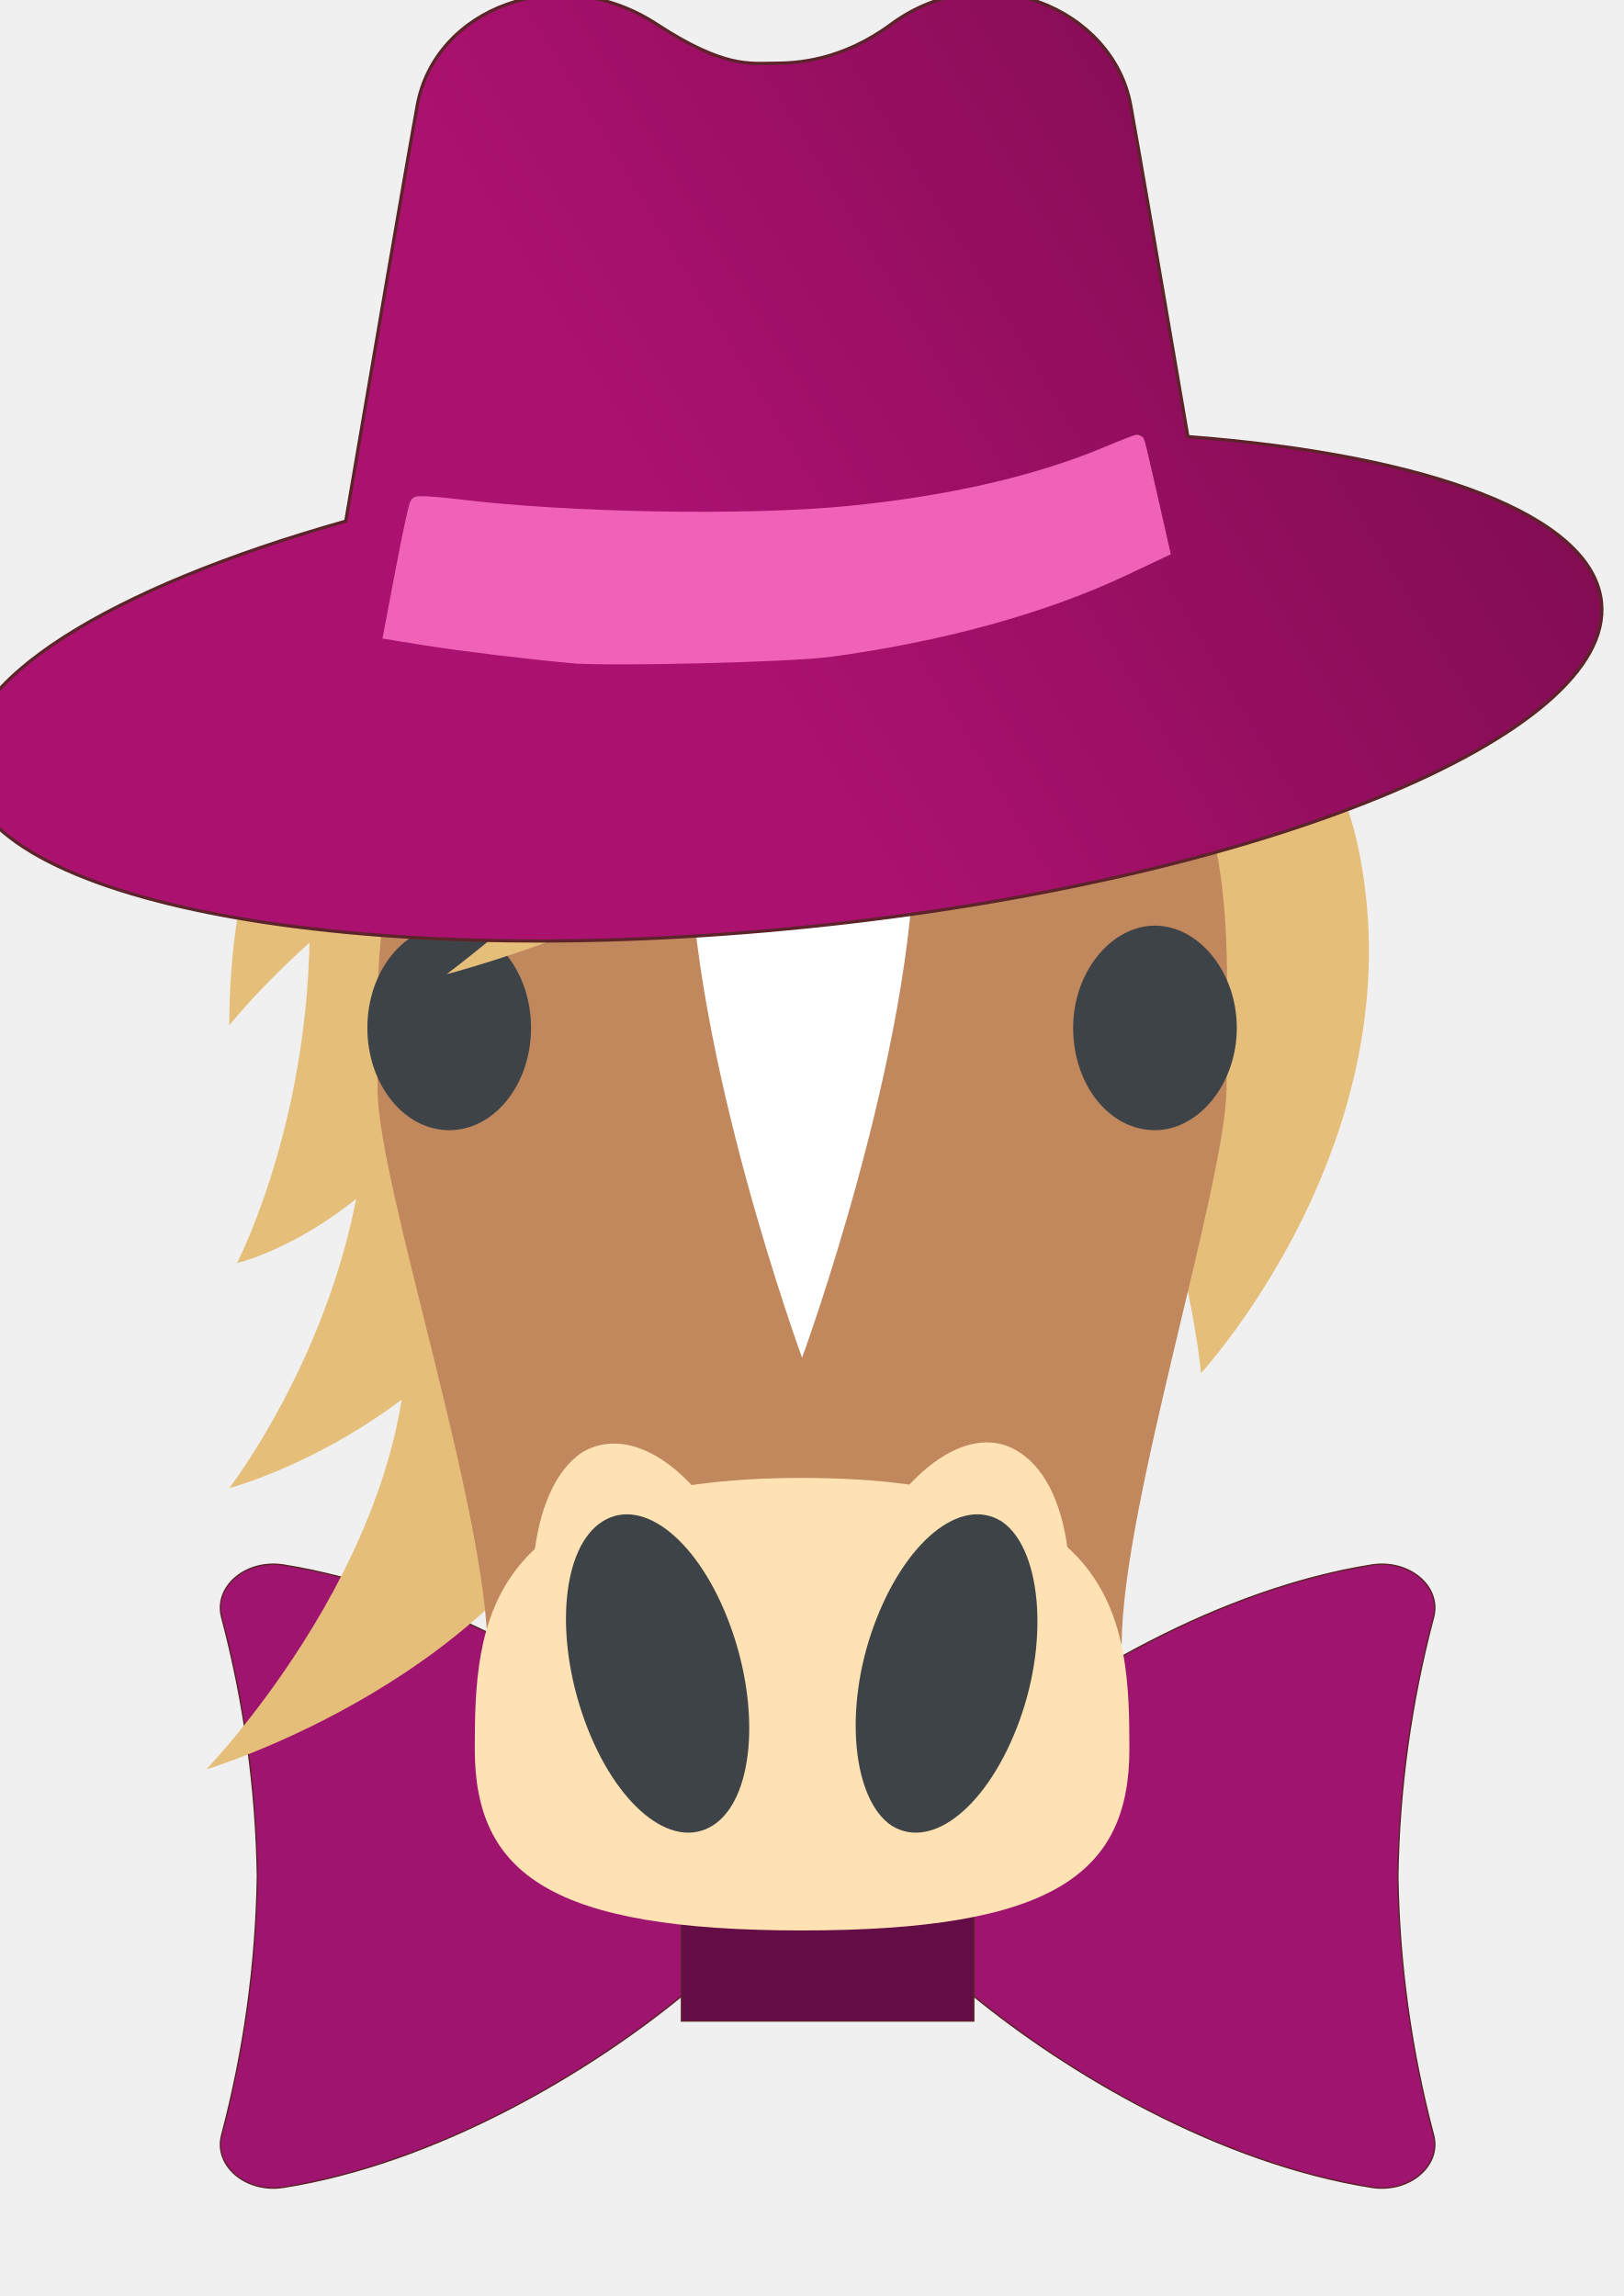
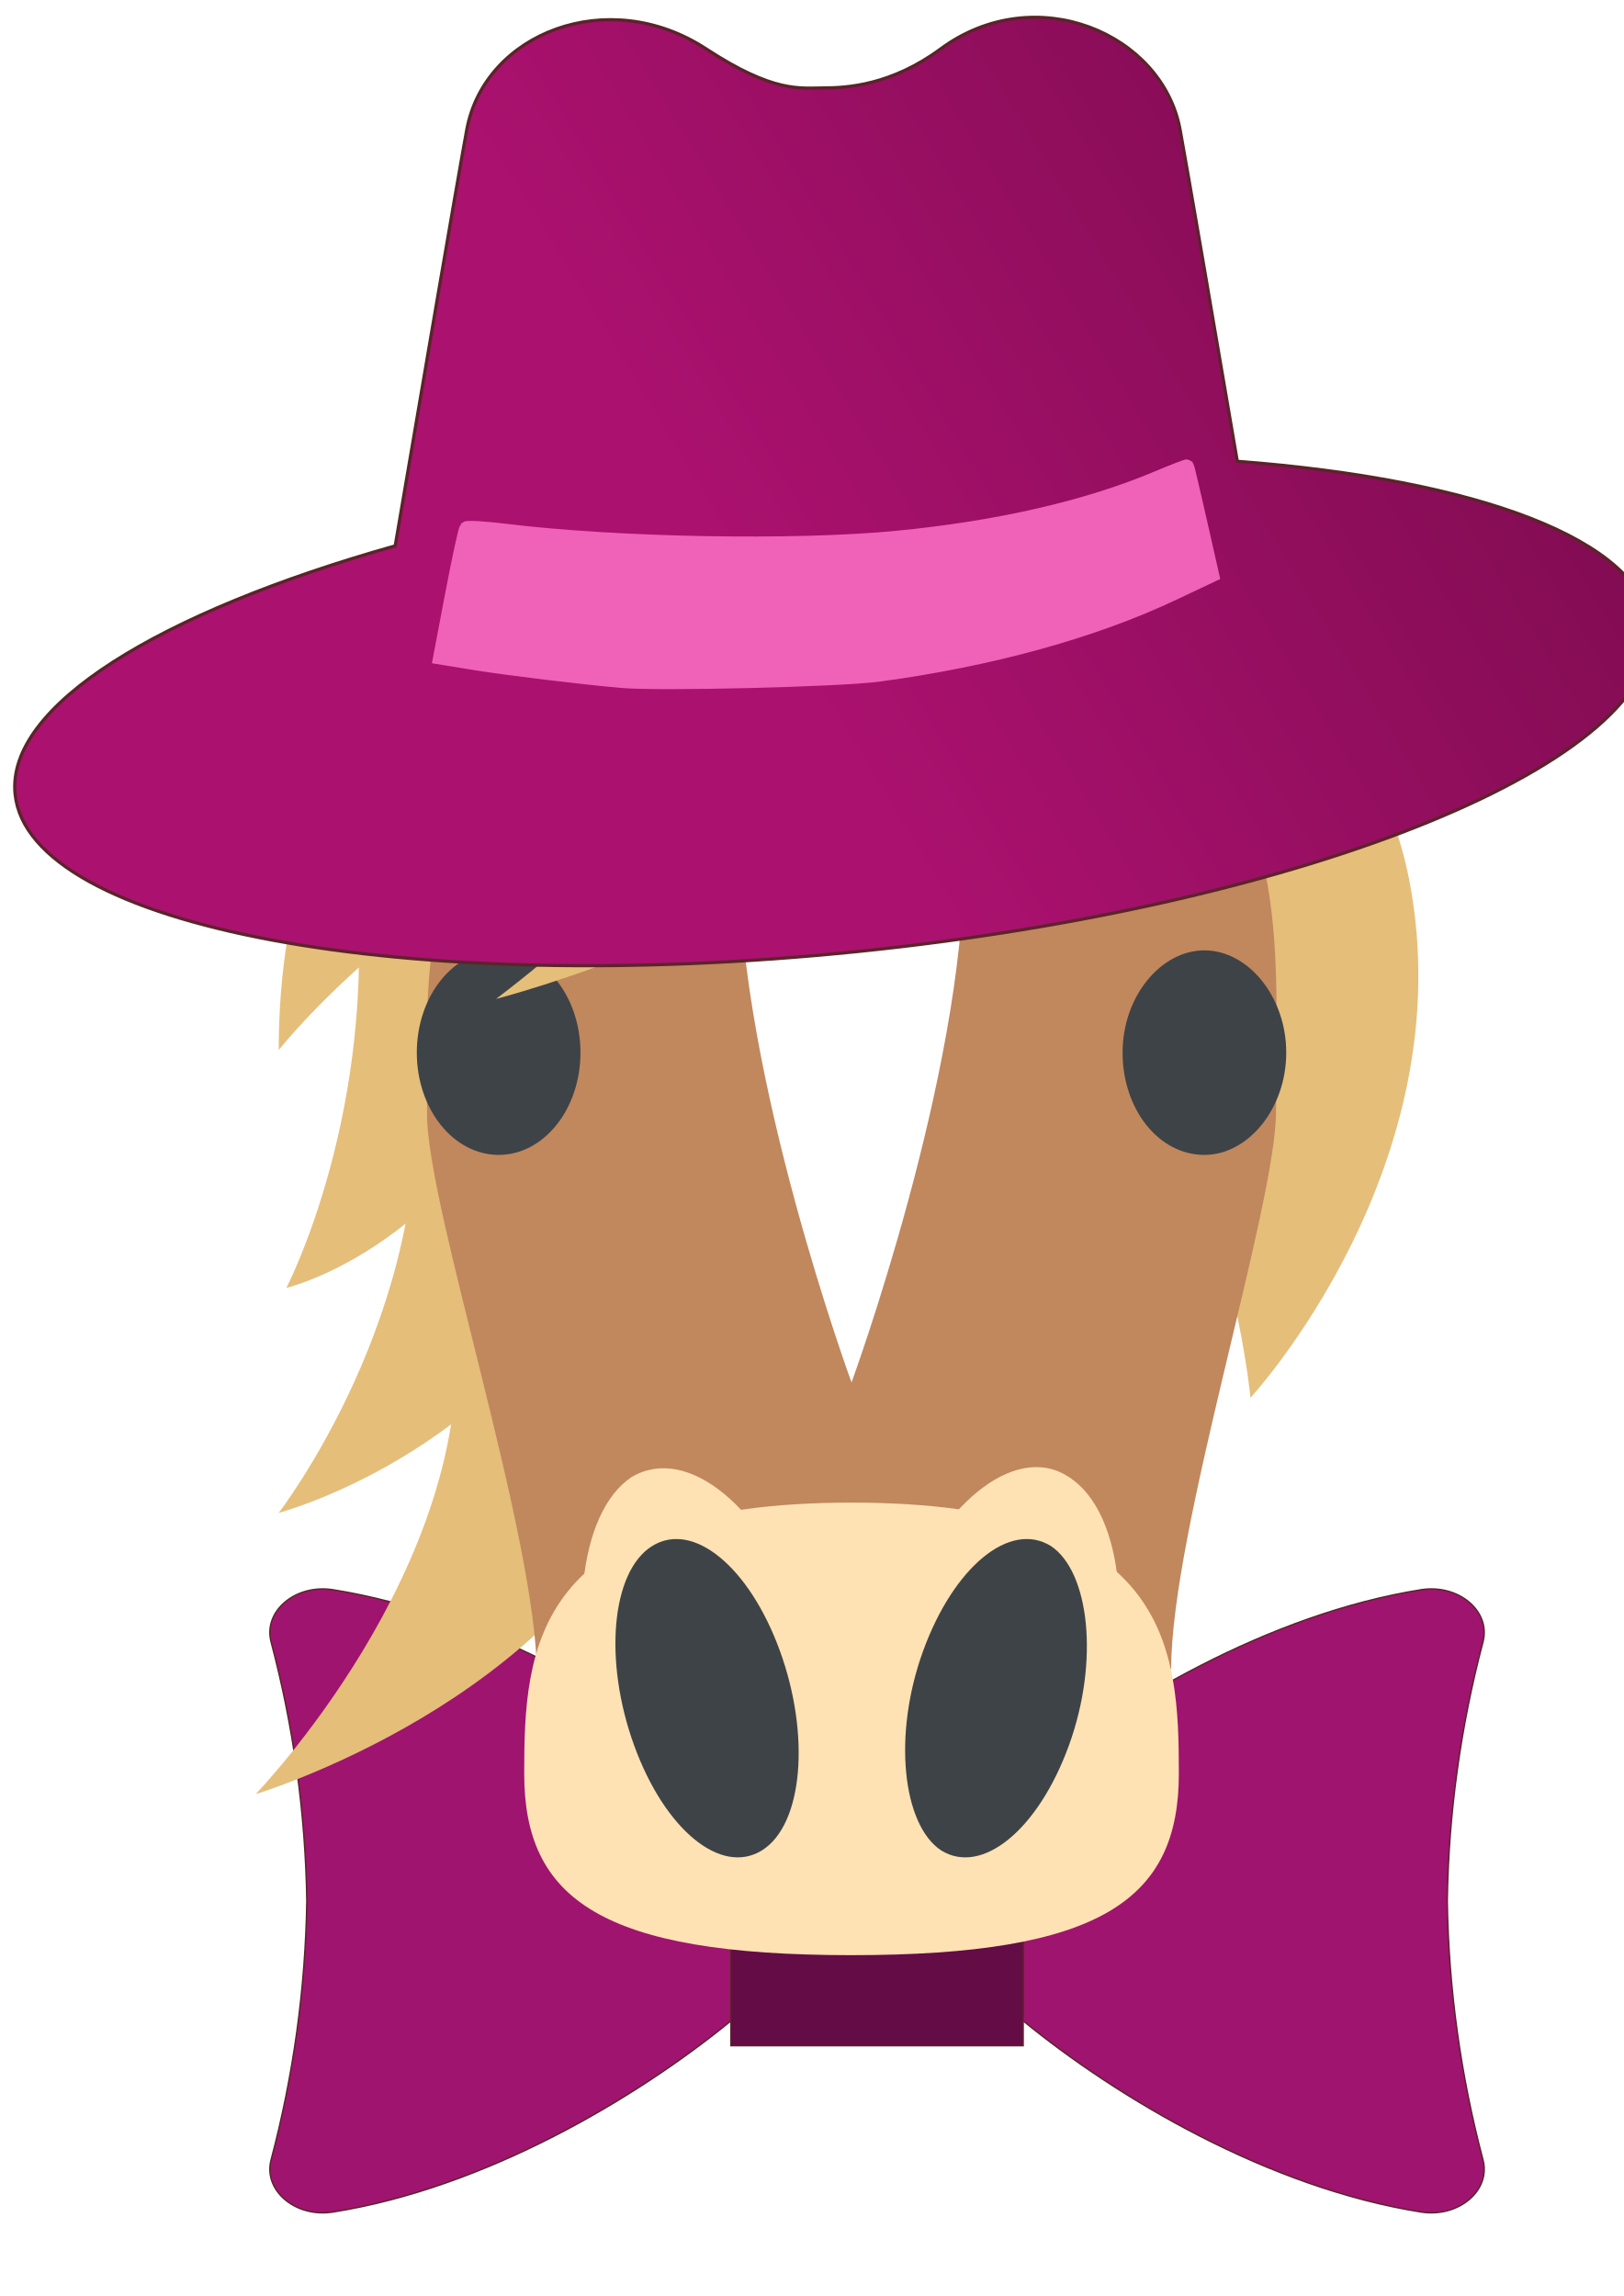
<svg xmlns="http://www.w3.org/2000/svg" xmlns:xlink="http://www.w3.org/1999/xlink" width="210mm" height="297mm" viewBox="0 0 210 297" version="1.1" id="svg8328">
  <defs id="defs8325">
-     <linearGradient xlink:href="#linearGradient2447" id="linearGradient2575" x1="28.659" y1="9.507" x2="59.384" y2="-9.094" gradientUnits="userSpaceOnUse" gradientTransform="matrix(3.307292,0,0,3.307292,-2.096591,44.66147)" />
+     <linearGradient xlink:href="#linearGradient2447" id="linearGradient2575" x1="28.659" y1="9.507" x2="59.384" y2="-9.094" gradientUnits="userSpaceOnUse" gradientTransform="matrix(3.307292,0,0,3.307292,-13.60574,47.21906)" />
    <linearGradient id="linearGradient2447">
      <stop style="stop-color:#ab116f;stop-opacity:1;" offset="0" id="stop2443" />
      <stop style="stop-color:#7a0b4d;stop-opacity:1;" offset="1" id="stop2445" />
    </linearGradient>
  </defs>
  <g id="layer1">
-     <path d="m 88.136,257.104 v -28.824 a 4.362,4.324 0 0 1 0.131,-1.009 C 75.849,217.183 56.394,205.581 36.649,202.439 c -4.813,-0.749 -9.015,2.767 -7.983,6.745 a 141.52,140.273 0 0 1 4.624,33.508 141.52,140.273 0 0 1 -4.624,33.508 c -1.032,3.963 3.17,7.494 7.983,6.745 19.731,-3.127 39.259,-14.7 51.618,-24.832 a 4.362,4.324 0 0 1 -0.131,-1.009 z" fill="#cb525f" id="path974" style="fill:#9f146f;fill-opacity:1;stroke:#5c232a;stroke-width:0.181;stroke-opacity:1" />
-     <path d="m 125.94,257.104 v -28.824 a 4.362,4.324 0 0 0 -0.131,-1.009 c 12.417,-10.088 31.872,-21.69 51.618,-24.832 4.813,-0.749 9.015,2.767 7.983,6.745 a 141.52,140.273 0 0 0 -4.624,33.508 141.52,140.273 0 0 0 4.624,33.508 c 1.032,3.963 -3.17,7.494 -7.983,6.745 -19.731,-3.127 -39.258,-14.7 -51.618,-24.832 a 4.362,4.324 0 0 0 0.131,-1.009 z" fill="#cb525f" id="path978" style="fill:#9f146f;fill-opacity:1;stroke:#5c232a;stroke-width:0.181;stroke-opacity:1" />
-     <path d="m 88.136,223.956 h 37.804 v 37.472 H 88.136 Z" fill="#953745" id="path980" style="fill:#630c45;fill-opacity:1;stroke:#5c232a;stroke-width:0.181;stroke-opacity:1" />
-     <g fill="#e5be7a" id="g10" transform="matrix(3.307292,0,0,3.307292,-2.096591,44.66147)">
-       <path d="m 12.6,19.7 c -0.6,-7.1 3.7,-8 6.1,-7.5 2.4,0.5 4.3,6.4 1.7,13 -3.6,9.1 -10.5,10.7 -10.5,10.7 0,0 3.6,-6.9 2.7,-16.2" id="path2" />
-       <path d="m 14.9,27.5 c -0.6,-7.1 3.7,-8 6.1,-7.5 2.4,0.5 4.4,6.4 1.7,13 -3.6,9.2 -13.1,11.7 -13.1,11.7 0,0 6.1,-7.9 5.3,-17.2" id="path4" />
-       <path d="m 16.5,37.4 c -0.6,-7.1 3.7,-8 6.1,-7.5 2.4,0.5 4.3,6.4 1.7,13 -3.6,9.2 -15.6,12.8 -15.6,12.8 0,0 8.6,-8.9 7.8,-18.3" id="path6" />
-       <path d="m 53.8,19.9 c -1.4,-7 -6.2,-8.2 -8.6,-7.7 -2.4,0.5 -4.3,6.4 -1.7,13 3.6,9.1 4.1,15 4.1,15 0,0 8.4,-9.1 6.2,-20.3" id="path8" />
+     <g id="g971" transform="translate(17.90312,0.6393972)">
+       <rect style="fill:#ffffff;fill-rule:evenodd;stroke:none;stroke-width:1.1" id="rect390" width="262.153" height="300.517" x="-38.364" y="-1.279" />
+       <path d="M 76.626,259.662 V 230.838 a 4.362,4.324 0 0 1 0.131,-1.009 c -12.417,-10.088 -31.872,-21.69 -51.618,-24.832 -4.813,-0.749 -9.015,2.767 -7.983,6.745 a 141.52,140.273 0 0 1 4.624,33.508 141.52,140.273 0 0 1 -4.624,33.508 c -1.032,3.963 3.17,7.494 7.983,6.745 19.731,-3.127 39.258,-14.7 51.618,-24.832 a 4.362,4.324 0 0 1 -0.131,-1.009 z" fill="#cb525f" id="path974" style="fill:#9f146f;fill-opacity:1;stroke:#5c232a;stroke-width:0.181;stroke-opacity:1" />
+       <path d="M 114.431,259.662 V 230.838 a 4.362,4.324 0 0 0 -0.131,-1.009 c 12.417,-10.088 31.872,-21.69 51.618,-24.832 4.813,-0.749 9.015,2.767 7.983,6.745 a 141.52,140.273 0 0 0 -4.624,33.508 141.52,140.273 0 0 0 4.624,33.508 c 1.032,3.963 -3.17,7.494 -7.983,6.745 -19.731,-3.127 -39.258,-14.7 -51.618,-24.832 a 4.362,4.324 0 0 0 0.131,-1.009 z" fill="#cb525f" id="path978" style="fill:#9f146f;fill-opacity:1;stroke:#5c232a;stroke-width:0.181;stroke-opacity:1" />
+       <path d="M 76.626,226.514 H 114.431 v 37.472 H 76.626 Z" fill="#953745" id="path980" style="fill:#630c45;fill-opacity:1;stroke:#5c232a;stroke-width:0.181;stroke-opacity:1" />
+       <g fill="#e5be7a" id="g10" transform="matrix(3.307292,0,0,3.307292,-13.60574,47.21906)">
+         <path d="m 12.6,19.7 c -0.6,-7.1 3.7,-8 6.1,-7.5 2.4,0.5 4.3,6.4 1.7,13 -3.6,9.1 -10.5,10.7 -10.5,10.7 0,0 3.6,-6.9 2.7,-16.2" id="path2" />
+         <path d="m 14.9,27.5 c -0.6,-7.1 3.7,-8 6.1,-7.5 2.4,0.5 4.4,6.4 1.7,13 -3.6,9.2 -13.1,11.7 -13.1,11.7 0,0 6.1,-7.9 5.3,-17.2" id="path4" />
+         <path d="m 16.5,37.4 c -0.6,-7.1 3.7,-8 6.1,-7.5 2.4,0.5 4.3,6.4 1.7,13 -3.6,9.2 -15.6,12.8 -15.6,12.8 0,0 8.6,-8.9 7.8,-18.3" id="path6" />
+         <path d="m 53.8,19.9 c -1.4,-7 -6.2,-8.2 -8.6,-7.7 -2.4,0.5 -4.3,6.4 -1.7,13 3.6,9.1 4.1,15 4.1,15 0,0 8.4,-9.1 6.2,-20.3" id="path8" />
+       </g>
+       <path d="m 167.303,64.086 c 0.331,9.591 -0.992,17.198 -4.299,21.828 -4.63,2.977 -12.898,4.299 -22.82,4.299 -0.331,-9.591 0.992,-17.198 4.299,-21.828 4.961,-2.977 12.898,-4.299 22.82,-4.299" fill="#3e4347" id="path14" style="stroke-width:3.307" />
+       <path d="m 147.129,143.131 c 0,12.237 -13.56,54.24 -13.56,72.099 0,0 -16.867,1.654 -41.341,1.654 -23.812,0 -40.68,-0.661 -40.68,-0.661 0,-18.19 -14.221,-60.523 -14.221,-72.76 0,-16.206 -1.654,-33.404 15.214,-55.563 3.969,-5.292 4.961,-11.906 39.687,-11.906 34.396,0 36.711,5.622 40.349,9.922 16.536,19.844 14.552,35.719 14.552,57.216" fill="#c1875d" id="path20" style="stroke-width:3.307" />
+       <path d="m 134.561,228.789 c 0,16.206 -9.922,23.482 -42.333,23.482 -32.411,0 -42.333,-7.276 -42.333,-23.482 0,-16.206 0.992,-35.057 42.333,-35.057 41.341,0 42.333,18.852 42.333,35.057" fill="#ffe2b3" id="path22" style="stroke-width:3.307" />
+       <g fill="#3e4347" id="g28" transform="matrix(3.307292,0,0,3.307292,-13.60574,47.21906)">
+         <path d="m 49,26.7 c 0,2.2 -1.5,4 -3.2,4 -1.8,0 -3.2,-1.8 -3.2,-4 0,-2.2 1.5,-4 3.2,-4 1.7,0 3.2,1.8 3.2,4" id="path24" />
+         <ellipse cx="18.2" cy="26.7" rx="3.2" ry="4" id="ellipse26" />
+       </g>
+       <g fill="#ffe2b3" id="g34" transform="matrix(3.307292,0,0,3.307292,-13.60574,47.21906)">
+         <path d="m 40.5,43.3 c -2.1,-1.4 -5.2,1.1 -6.8,5.6 -1.6,4.5 -1.2,9.2 1,10.6 2.1,1.4 5.2,-1.1 6.8,-5.6 1.6,-4.4 1.2,-9.2 -1,-10.6" id="path30" />
+         <path d="m 23.4,43.3 c -2.1,1.4 -2.6,6.1 -1,10.6 1.6,4.5 4.6,7 6.8,5.6 2.1,-1.4 2.6,-6.1 1,-10.6 -1.6,-4.4 -4.6,-6.9 -6.8,-5.6" id="path32" />
+       </g>
+       <path d="m 77.676,110.719 c 0,-27.781 6.615,-33.404 14.552,-33.404 7.938,0 14.552,5.622 14.552,33.404 0,27.781 -14.552,67.469 -14.552,67.469 0,0 -14.552,-39.688 -14.552,-67.469" fill="#ffffff" id="path36" style="stroke-width:3.307" />
+       <g fill="#3e4347" id="g42" transform="matrix(3.307292,0,0,3.307292,-13.60574,47.21906)">
+         <path d="m 39.8,46 c -1.6,-1 -3.8,0.8 -5,4.1 -1.2,3.3 -0.8,6.8 0.7,7.8 1.6,1 3.8,-0.8 5,-4.1 1.2,-3.3 0.8,-6.8 -0.7,-7.8" id="path38" />
+         <path d="m 24.2,46 c -1.6,1 -1.9,4.5 -0.7,7.8 1.2,3.3 3.4,5.1 5,4.1 1.6,-1 1.9,-4.5 0.7,-7.8 C 28,46.8 25.8,45 24.2,46" id="path40" />
+       </g>
+       <path d="M 137.537,78.969 C 113.394,44.904 18.144,55.818 18.144,135.193 c 0,0 22.82,-29.104 61.185,-37.703 0,0 -15.214,17.529 -33.073,31.089 0,0 37.372,-9.591 60.523,-31.089 0,0 2.646,15.544 -28.112,25.797 -0.331,0 88.635,-2.315 58.87,-44.318" fill="#e5be7a" id="path44" style="stroke-width:3.307" />
+       <path class="st0" d="M 195.62,80.467 C 194.47,69.189 173.134,61.392 142.122,59.034 139.157,41.652 135.727,21.594 134.726,16.143 132.426,3.657 115.98,-3.326 103.765,5.678 97.357,10.4 91.628,10.736 88.592,10.736 c -3.036,0 -6.408,0.672 -15.173,-5.058 -12.7,-8.307 -28.661,-2.022 -30.954,10.465 -1.227,6.66 -6.072,35.075 -9.257,53.827 -30.515,8.604 -50.326,20.716 -49.157,32.13 1.757,17.208 50.546,26.322 108.966,20.347 C 151.45,116.472 197.383,97.682 195.62,80.467 Z M 38.692,84.582 42.063,67.051 c 0,0 60.022,9.437 93.741,-8.094 l 3.372,14.838 c 4.1e-4,-4.14e-4 -36.419,22.925 -100.485,10.787 z" id="path177" style="fill:url(#linearGradient2575);fill-opacity:1;stroke:#5c232a;stroke-width:0.413;stroke-opacity:1" />
+       <path style="fill:#f062b8;fill-opacity:1;fill-rule:evenodd;stroke:#f062b8;stroke-width:1.722;stroke-opacity:1" d="m 62.494,87.49 c -5.297,-0.47 -14.62,-1.601 -18.849,-2.285 l -4.677,-0.757 1.566,-8.248 c 0.861,-4.536 1.694,-8.375 1.852,-8.532 0.157,-0.156 2.439,-0.02 5.07,0.303 14.467,1.775 37.439,2.187 50.634,0.91 13.07,-1.266 24.607,-3.915 33.638,-7.724 2.113,-0.891 3.882,-1.573 3.93,-1.514 0.048,0.059 0.803,3.262 1.677,7.118 l 1.589,7.011 -5.064,2.396 c -10.366,4.904 -23.588,8.551 -38.107,10.509 -5.013,0.676 -28.372,1.248 -33.259,0.813 z" id="path967" />
    </g>
-     <path d="m 178.812,61.529 c 0.331,9.591 -0.992,17.198 -4.299,21.828 -4.63,2.977 -12.898,4.299 -22.82,4.299 -0.331,-9.591 0.992,-17.198 4.299,-21.828 4.961,-2.977 12.898,-4.299 22.82,-4.299" fill="#3e4347" id="path14" style="stroke-width:3.307" />
-     <path d="m 158.638,140.573 c 0,12.237 -13.56,54.24 -13.56,72.099 0,0 -16.867,1.654 -41.341,1.654 -23.812,0 -40.68,-0.661 -40.68,-0.661 0,-18.19 -14.221,-60.523 -14.221,-72.76 0,-16.206 -1.654,-33.404 15.214,-55.562 3.969,-5.292 4.961,-11.906 39.687,-11.906 34.396,0 36.711,5.622 40.349,9.922 16.536,19.844 14.552,35.719 14.552,57.216" fill="#c1875d" id="path20" style="stroke-width:3.307" />
-     <path d="m 146.07,226.232 c 0,16.206 -9.922,23.482 -42.333,23.482 -32.411,0 -42.333,-7.276 -42.333,-23.482 0,-16.206 0.992,-35.057 42.333,-35.057 41.341,0 42.333,18.852 42.333,35.057" fill="#ffe2b3" id="path22" style="stroke-width:3.307" />
-     <g fill="#3e4347" id="g28" transform="matrix(3.307292,0,0,3.307292,-2.096591,44.66147)">
-       <path d="m 49,26.7 c 0,2.2 -1.5,4 -3.2,4 -1.8,0 -3.2,-1.8 -3.2,-4 0,-2.2 1.5,-4 3.2,-4 1.7,0 3.2,1.8 3.2,4" id="path24" />
-       <ellipse cx="18.2" cy="26.7" rx="3.2" ry="4" id="ellipse26" />
-     </g>
-     <g fill="#ffe2b3" id="g34" transform="matrix(3.307292,0,0,3.307292,-2.096591,44.66147)">
-       <path d="m 40.5,43.3 c -2.1,-1.4 -5.2,1.1 -6.8,5.6 -1.6,4.5 -1.2,9.2 1,10.6 2.1,1.4 5.2,-1.1 6.8,-5.6 1.6,-4.4 1.2,-9.2 -1,-10.6" id="path30" />
-       <path d="m 23.4,43.3 c -2.1,1.4 -2.6,6.1 -1,10.6 1.6,4.5 4.6,7 6.8,5.6 2.1,-1.4 2.6,-6.1 1,-10.6 -1.6,-4.4 -4.6,-6.9 -6.8,-5.6" id="path32" />
-     </g>
-     <path d="m 89.185,108.161 c 0,-27.781 6.615,-33.404 14.552,-33.404 7.938,0 14.552,5.622 14.552,33.404 0,27.781 -14.552,67.469 -14.552,67.469 0,0 -14.552,-39.688 -14.552,-67.469" fill="#ffffff" id="path36" style="stroke-width:3.307" />
-     <g fill="#3e4347" id="g42" transform="matrix(3.307292,0,0,3.307292,-2.096591,44.66147)">
-       <path d="m 39.8,46 c -1.6,-1 -3.8,0.8 -5,4.1 -1.2,3.3 -0.8,6.8 0.7,7.8 1.6,1 3.8,-0.8 5,-4.1 1.2,-3.3 0.8,-6.8 -0.7,-7.8" id="path38" />
-       <path d="m 24.2,46 c -1.6,1 -1.9,4.5 -0.7,7.8 1.2,3.3 3.4,5.1 5,4.1 1.6,-1 1.9,-4.5 0.7,-7.8 C 28,46.8 25.8,45 24.2,46" id="path40" />
-     </g>
-     <path d="M 149.047,76.411 C 124.903,42.346 29.653,53.26 29.653,132.635 c 0,0 22.82,-29.104 61.185,-37.703 0,0 -15.214,17.529 -33.073,31.089 0,0 37.372,-9.591 60.523,-31.089 0,0 2.646,15.544 -28.112,25.797 -0.331,0 88.635,-2.315 58.87,-44.318" fill="#e5be7a" id="path44" style="stroke-width:3.307" />
-     <path class="st0" d="M 207.129,77.91 C 205.98,66.631 184.643,58.834 153.631,56.477 150.666,39.094 147.236,19.037 146.235,13.585 143.935,1.099 127.489,-5.884 115.274,3.121 c -6.408,4.722 -12.137,5.058 -15.173,5.058 -3.036,0 -6.408,0.672 -15.173,-5.058 C 72.228,-5.187 56.266,1.099 53.973,13.585 52.746,20.245 47.901,48.661 44.717,67.413 14.202,76.017 -5.61,88.129 -4.441,99.543 -2.684,116.751 46.106,125.865 104.526,119.89 162.959,113.915 208.893,95.124 207.129,77.91 Z M 50.201,82.024 53.573,64.493 c 0,0 60.022,9.437 93.741,-8.094 l 3.372,14.838 c 4.1e-4,-4.14e-4 -36.419,22.925 -100.485,10.787 z" id="path177" style="fill:url(#linearGradient2575);fill-opacity:1;stroke:#5c232a;stroke-width:0.413;stroke-opacity:1" />
-     <path style="fill:#f062b8;fill-opacity:1;fill-rule:evenodd;stroke:#f062b8;stroke-width:1.722;stroke-opacity:1" d="M 74.003,84.933 C 68.707,84.462 59.383,83.332 55.154,82.647 l -4.677,-0.757 1.566,-8.248 c 0.861,-4.536 1.694,-8.375 1.852,-8.532 0.157,-0.156 2.439,-0.02 5.07,0.303 14.467,1.775 37.439,2.187 50.634,0.91 13.07,-1.266 24.607,-3.915 33.638,-7.724 2.113,-0.891 3.882,-1.573 3.93,-1.514 0.048,0.059 0.803,3.262 1.677,7.118 l 1.589,7.011 -5.064,2.396 c -10.366,4.904 -23.588,8.551 -38.107,10.509 -5.013,0.676 -28.373,1.248 -33.259,0.813 z" id="path967" />
  </g>
</svg>
